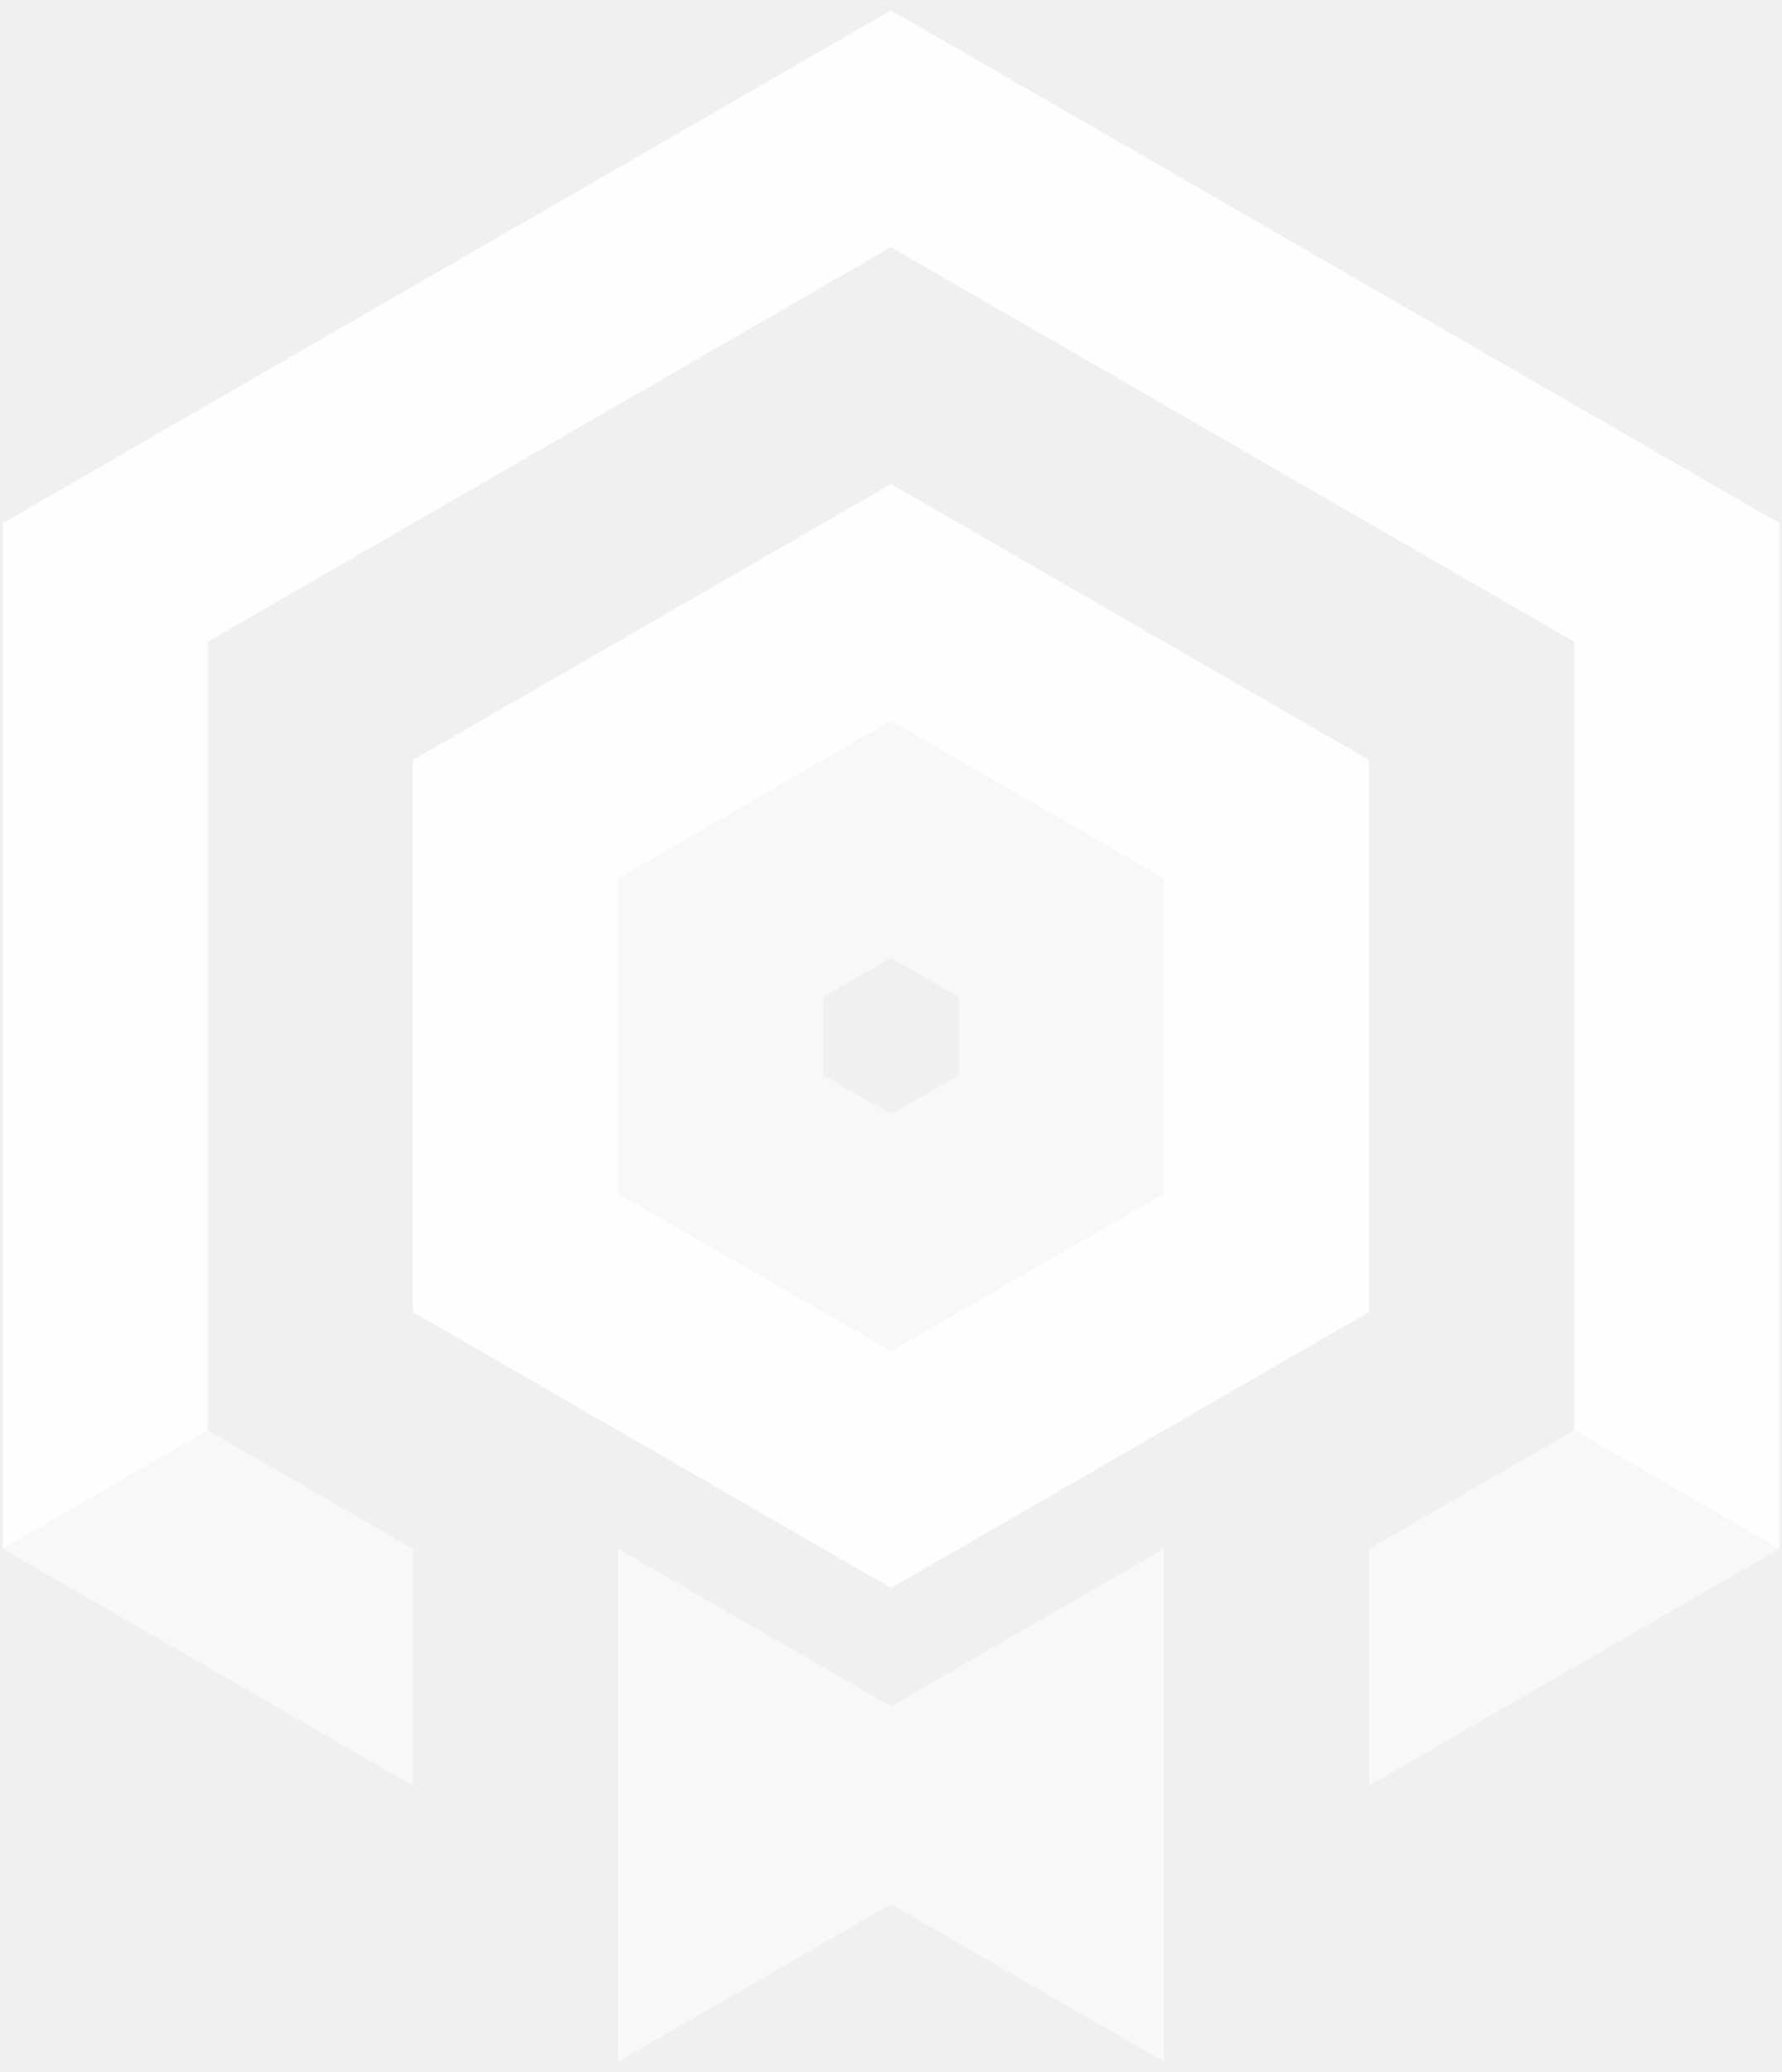
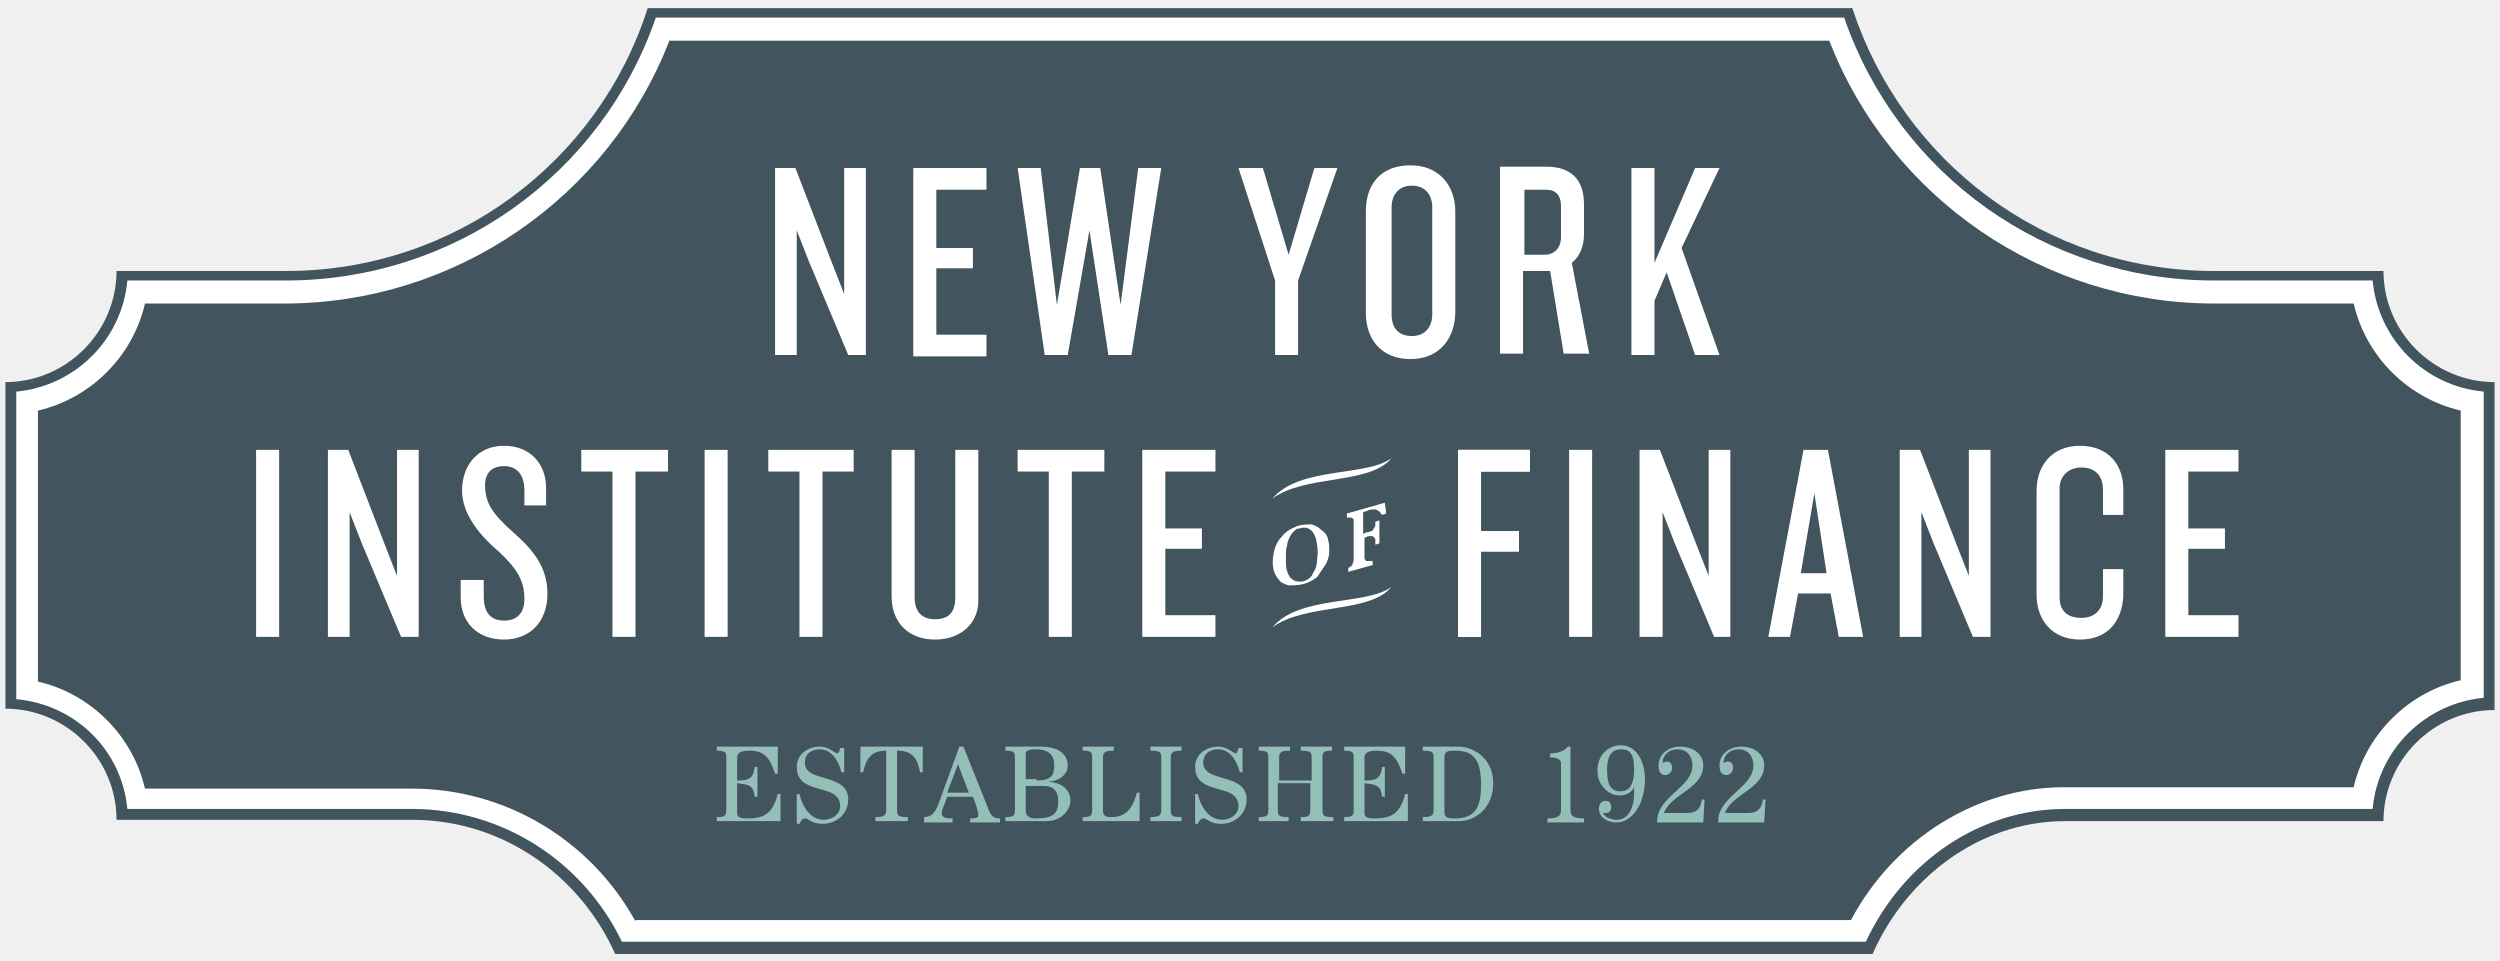
- <svg xmlns="http://www.w3.org/2000/svg" xml:space="preserve" width="86mm" height="100mm" version="1.1" style="shape-rendering:geometricPrecision; text-rendering:geometricPrecision; image-rendering:optimizeQuality; fill-rule:evenodd; clip-rule:evenodd" viewBox="0 0 8600 10000">
-   <defs>
-     <style type="text/css">
-    
-     .fil1 {fill:#FEFEFE}
-     .fil0 {fill:#FEFEFE;fill-opacity:0.502}
-    
-   </style>
-   </defs>
-   <g id="Layer_x0020_1">
-     <g id="_836103984">
-       <polygon class="fil0" points="5617,7475 5617,9950 4300,9190 2983,9950 2983,7475 4300,8235 " />
-       <polygon class="fil1" points="4300,50 13,2525 13,7475 1003,6903 1003,3097 4300,1193 7597,3097 7597,6903 8587,7475 8587,2525 " />
-       <path class="fil0" d="M13 7475l1980 1143 0 -1143 -990 -572 -990 572zm6594 1143l1980 -1143 -990 -572 -990 572 0 1143z" />
-       <path class="fil1" d="M4300 2336l-2307 1332 0 2664 2307 1332 2307 -1332 0 -2664 -2307 -1332zm0 1144l-1317 760 0 1520 1317 760 1317 -760 0 -1520 -1317 -760z" />
-       <path class="fil0" d="M4300 3480l-1317 760 0 1520 1317 760 1317 -760 0 -1520 -1317 -760zm0 1143l-327 188 0 378 327 188 327 -188 0 -378 -327 -188z" />
+ <svg xmlns="http://www.w3.org/2000/svg" version="1.1" id="Layer_1" x="0px" y="0px" viewBox="0 0 184.5 70.9" style="enable-background:new 0 0 184.5 70.9;" xml:space="preserve">
+   <style type="text/css">
+ 	.st0{fill:#42545D;}
+ 	.st1{fill:#FFFFFF;}
+ 	.st2{fill:#94BEB8;}
+ </style>
+   <g>
+     <path class="st0" d="M30.4,60.5H8.6c0-4.5-3.7-8.2-8.2-8.2V28.2c4.5,0,8.2-3.7,8.2-8.2h12.5c12.5,0,23.1-8.1,26.7-19.4h88.9   c3.7,11.3,14.2,19.4,26.7,19.4h12.5c0,4.5,3.7,8.2,8.2,8.2v24.2c-4.5,0-8.2,3.7-8.2,8.2h-23.5c-6.4,0-11.8,4.3-14.2,9.8H45.4   C42.8,64.6,37.1,60.5,30.4,60.5z" />
+     <path class="st1" d="M45.9,69.5c-2.9-6-8.9-9.8-15.5-9.8h-21C9,55.4,5.6,52,1.2,51.6V28.9c4.3-0.4,7.8-3.8,8.2-8.2h11.7   c12.4,0,23.3-7.8,27.3-19.4h87.7c4,11.6,14.9,19.4,27.3,19.4h11.7c0.4,4.3,3.8,7.8,8.2,8.2v22.6c-4.3,0.4-7.8,3.8-8.2,8.2h-22.7   c-6.2,0-11.9,3.8-14.7,9.8H45.9z" />
+     <path class="st0" d="M46.9,68c-3.3-6-9.6-9.8-16.5-9.8H10.7c-0.9-3.9-4-7-7.9-7.9V30.3c3.9-0.9,7-4,7.9-7.9h10.3   c12.6,0,23.9-7.8,28.4-19.4H135c4.5,11.6,15.8,19.4,28.4,19.4h10.3c0.9,3.9,4,7,7.9,7.9v19.9c-3.9,0.9-7,4-7.9,7.9h-21.4   c-6.4,0-12.5,3.8-15.7,9.8H46.9z" />
+     <g>
+       <path class="st1" d="M62.6,26.2l-2.9-6.9L58.8,17v9.2h-1.6V12.4h1.5l2.7,7l0.9,2.3v-9.3h1.6v13.8H62.6z" />
+       <path class="st1" d="M67.4,26.2V12.4h5.4V14h-3.7v4.3h2.7v1.5h-2.7v4.9h3.7v1.6H67.4z" />
+       <path class="st1" d="M83.5,26.2h-1.7L80.4,17l-1.6,9.2h-1.7l-2-13.8h1.7l1.2,10.1l1.7-10.1h1.5l1.5,10.1L84,12.4h1.7L83.5,26.2z" />
+     </g>
+     <path class="st1" d="M95.8,20.7v5.5h-1.7v-5.5l-2.7-8.3h1.8l1.9,6.4l1.9-6.4h1.7L95.8,20.7z" />
+     <path class="st1" d="M104.1,26.5c-2.1,0-3.3-1.4-3.3-3.4v-7.5c0-2,1.1-3.4,3.3-3.4c2.1,0,3.3,1.5,3.3,3.4V23   C107.4,25,106.2,26.5,104.1,26.5z M105.7,15.3c0-0.9-0.5-1.6-1.5-1.6c-1,0-1.5,0.7-1.5,1.6v7.9c0,1,0.5,1.6,1.5,1.6   c1,0,1.5-0.7,1.5-1.6V15.3z" />
+     <polygon class="st1" points="125.1,26.2 123,20.1 122.1,22.2 122.1,26.2 120.4,26.2 120.4,12.4 122.1,12.4 122.1,19.4 125.1,12.4    126.9,12.4 124.1,18.3 126.9,26.2  " />
+     <path class="st1" d="M117.3,26.2l-1.3-6.8c0.6-0.5,0.9-1.2,0.9-2.2v-2.1c0-1.9-1-2.8-2.8-2.8h-3.4v13.8h1.7v-6.1h1.6   c0.1,0,0.2,0,0.4,0l1,6.1H117.3z M114,18.8h-1.5v-4.8h1.6c0.7,0,1.1,0.4,1.1,1.2v2.3C115.2,18.3,114.7,18.8,114,18.8z" />
+     <g>
+       <g>
+         <path class="st1" d="M18.9,47V33.2h1.7V47H18.9z" />
+         <path class="st1" d="M29.6,47l-2.9-6.9l-0.9-2.3V47h-1.6V33.2h1.5l2.7,7l0.9,2.3v-9.3h1.6V47H29.6z" />
+         <path class="st1" d="M37.2,47.2c-2,0-3.2-1.3-3.2-3.1v-1.3h1.7V44c0,1.2,0.5,1.8,1.5,1.8c1,0,1.5-0.6,1.5-1.6     c0-1.3-0.5-2.2-1.9-3.5c-1.3-1.1-2.7-2.7-2.7-4.5c0-1.8,1.1-3.3,3.1-3.3c1.9,0,3.1,1.3,3.1,3.1v1.3h-1.6v-1.1     c0-1.1-0.5-1.8-1.5-1.8c-0.9,0-1.4,0.5-1.4,1.4c0,1.3,0.5,2.1,2.2,3.6c1.6,1.4,2.4,2.7,2.4,4.4C40.4,46.1,38.9,47.2,37.2,47.2z" />
+         <path class="st1" d="M46.9,34.8V47h-1.7V34.8h-2.3v-1.6h6.4v1.6H46.9z" />
+         <path class="st1" d="M52,47V33.2h1.7V47H52z" />
+         <path class="st1" d="M60.7,34.8V47H59V34.8h-2.3v-1.6H63v1.6H60.7z" />
+         <path class="st1" d="M69,47.2c-1.9,0-3.2-1.2-3.2-3.2V33.2h1.7v10.9c0,1,0.5,1.6,1.5,1.6c1,0,1.5-0.5,1.5-1.6V33.2h1.7v10.9     C72.3,46,70.9,47.2,69,47.2z" />
+         <path class="st1" d="M79.1,34.8V47h-1.7V34.8h-2.3v-1.6h6.4v1.6H79.1z" />
+         <path class="st1" d="M84.3,47V33.2h5.4v1.6H86V39h2.7v1.5H86v4.9h3.7V47H84.3z" />
+       </g>
+       <g>
+         <path class="st1" d="M98,39.8c0.1,0.3,0.1,0.6,0.1,0.9c0,0.3-0.1,0.7-0.3,1c-0.2,0.3-0.4,0.6-0.6,0.9c-0.3,0.2-0.6,0.4-1,0.5     c-0.4,0.1-0.8,0.1-1.1,0.1c-0.3-0.1-0.6-0.2-0.7-0.4c-0.2-0.2-0.3-0.4-0.4-0.7c-0.1-0.4-0.1-0.8,0-1.3c0.1-0.5,0.3-0.9,0.6-1.2     c0.3-0.4,0.7-0.6,1.2-0.8c0.4-0.1,0.7-0.1,1-0.1c0.3,0.1,0.5,0.2,0.7,0.4C97.8,39.3,98,39.6,98,39.8z M97.1,39.7     c-0.2-0.6-0.6-0.9-1.2-0.7c-0.2,0-0.3,0.1-0.4,0.2c-0.1,0.1-0.2,0.2-0.3,0.4c-0.1,0.2-0.2,0.4-0.2,0.6c-0.1,0.3-0.1,0.6-0.1,1     c0,0.4,0,0.7,0.1,1c0.2,0.6,0.6,0.8,1.2,0.7c0.3-0.1,0.6-0.3,0.7-0.6c0.2-0.3,0.3-0.6,0.3-1C97.3,40.6,97.2,40.1,97.1,39.7z" />
+         <path class="st1" d="M102.3,37.9L102,38c-0.1-0.1-0.2-0.3-0.3-0.3c-0.1-0.1-0.2-0.1-0.2-0.1c-0.1,0-0.2,0-0.2,0     c-0.1,0-0.2,0-0.4,0.1l-0.3,0.1l0,1.6l0.2-0.1c0.2,0,0.3-0.1,0.4-0.1c0.1,0,0.1-0.1,0.2-0.2c0-0.1,0.1-0.1,0.1-0.2     c0-0.1,0-0.2,0-0.3l0.3-0.1l0,1.7l-0.3,0.1c0-0.2,0-0.3,0-0.4c-0.1-0.2-0.2-0.3-0.6-0.2l-0.2,0.1v1.2c0,0.1,0,0.2,0,0.3     c0,0.1,0.1,0.1,0.1,0.2c0.1,0,0.1,0,0.2,0c0.1,0,0.1,0,0.2,0l0.1,0l0,0.3l-1.8,0.5l0-0.3c0.1,0,0.2-0.1,0.3-0.2     c0-0.1,0.1-0.2,0.1-0.4l0-2.7c0-0.1,0-0.2,0-0.2c0-0.1-0.1-0.2-0.2-0.2c-0.1,0-0.2,0-0.3,0l0-0.3l2.8-0.8L102.3,37.9z" />
+       </g>
+       <g>
+         <path class="st1" d="M109.3,34.7v4.5h2.8v1.5h-2.8V47h-1.7V33.2h5.3v1.6H109.3z" />
+         <path class="st1" d="M115.8,47V33.2h1.7V47H115.8z" />
+         <path class="st1" d="M126.5,47l-2.9-6.9l-0.9-2.3V47H121V33.2h1.5l2.7,7l0.9,2.3v-9.3h1.6V47H126.5z" />
+         <path class="st1" d="M135.7,47l-0.6-3.2h-2.4l-0.6,3.2h-1.6l2.6-13.8h1.8l2.6,13.8H135.7z M133.9,36.4l-1,5.9h1.9L133.9,36.4z" />
+         <path class="st1" d="M145.6,47l-2.9-6.9l-0.9-2.3V47h-1.6V33.2h1.5l2.7,7l0.9,2.3v-9.3h1.6V47H145.6z" />
+         <path class="st1" d="M153.5,47.2c-2.1,0-3.2-1.5-3.2-3.3v-7.7c0-1.8,1.1-3.3,3.2-3.3c2.1,0,3.2,1.4,3.2,3.2V38h-1.5v-1.9     c0-0.9-0.5-1.6-1.6-1.6c-1,0-1.6,0.7-1.6,1.5v8.1c0,0.9,0.5,1.5,1.6,1.5c1,0,1.6-0.6,1.6-1.6v-2h1.5V44     C156.6,45.8,155.6,47.2,153.5,47.2z" />
+         <path class="st1" d="M159.8,47V33.2h5.4v1.6h-3.7V39h2.7v1.5h-2.7v4.9h3.7V47H159.8z" />
+         <path class="st1" d="M109.3,34.7v4.5h2.8v1.5h-2.8V47h-1.7V33.2h5.3v1.6H109.3z" />
+       </g>
+       <path class="st1" d="M93.9,36.8c2-2.4,7-1.6,8.8-3l0,0C101.1,35.8,96.3,35,93.9,36.8L93.9,36.8z" />
+       <path class="st1" d="M93.9,46.3c2-2.4,7-1.6,8.8-3l0,0C101.1,45.3,96.3,44.5,93.9,46.3L93.9,46.3z" />
+     </g>
+     <g>
+       <path class="st2" d="M57.6,60.6h-4.7v-0.3c0.6,0,0.7-0.1,0.7-0.5v-3.9c0-0.4-0.1-0.5-0.7-0.5v-0.3h4.5l0,2h-0.2    c-0.4-1.2-0.8-1.7-1.9-1.7c-0.5,0-0.9,0.1-0.9,0.5v1.7c0.8,0,1.2-0.1,1.3-1l0.2,0v2.2h-0.2c-0.1-0.9-0.5-0.9-1.3-1V60    c0,0.3,0.2,0.4,0.7,0.4c1.1,0,1.9-0.2,2.3-1.8h0.2L57.6,60.6z" />
+       <path class="st2" d="M58.8,58.6h0.2c0.2,0.9,0.8,1.9,1.8,1.9c0.6,0,1.2-0.4,1.2-1c0-1.8-3.2-0.7-3.2-2.9c0-1,0.9-1.5,1.7-1.5    c0.7,0,1.1,0.5,1.3,0.5c0.1,0,0.2-0.3,0.2-0.4h0.3V57h-0.2c-0.2-0.8-0.7-1.7-1.6-1.7c-0.6,0-1.1,0.3-1.1,1c0,1.5,3.2,0.7,3.2,2.7    c0,1.1-0.9,1.8-1.9,1.8c-0.8,0-1-0.4-1.3-0.4c-0.2,0-0.3,0.2-0.4,0.4h-0.2V58.6z" />
+       <path class="st2" d="M67.9,57c-0.2-1-0.5-1.6-1.7-1.6v4.4c0,0.4,0.1,0.5,0.8,0.5v0.3h-2.4v-0.3c0.6,0,0.8-0.1,0.8-0.5v-4.4    c-1.1,0-1.5,0.6-1.7,1.6h-0.2l0-1.9h2.3h2.3l0,1.9H67.9z" />
+       <path class="st2" d="M68.2,60.6v-0.3c0.6,0,0.8-0.4,1-0.8l1.6-4.4h0.3l1.8,4.5c0.2,0.6,0.4,0.8,0.9,0.8v0.3h-2.2v-0.3    c0.6,0,0.6-0.1,0.6-0.3c0-0.2-0.2-0.8-0.4-1.3h-1.9c-0.1,0.4-0.4,0.9-0.4,1.2c0,0.3,0.2,0.4,0.8,0.4v0.3H68.2z M71.5,58.5    l-0.8-2.1l-0.8,2.1H71.5z" />
+       <path class="st2" d="M74.9,55.9c0-0.4-0.1-0.5-0.7-0.5v-0.3h2.6c1.5,0,2,0.7,2,1.4c0,0.7-0.7,1.2-1.6,1.2v0c1.2,0,1.8,0.6,1.8,1.4    c0,0.5-0.5,1.5-1.8,1.5h-3v-0.3c0.6,0,0.7-0.1,0.7-0.5V55.9z M76.5,57.6c1.1,0,1.3-0.4,1.3-1.1c0-0.8-0.4-1.2-1.4-1.2    c-0.7,0-0.7,0.2-0.7,0.4v1.8H76.5z M75.7,57.9v1.9c0,0.4,0.2,0.6,0.8,0.6c1.2,0,1.6-0.4,1.6-1.2c0-0.8-0.3-1.2-1.1-1.2H75.7z" />
+       <path class="st2" d="M84.1,60.6h-4.2v-0.3c0.6,0,0.7-0.1,0.7-0.5v-3.9c0-0.4-0.1-0.5-0.7-0.5v-0.3h2.3v0.3c-0.6,0-0.8,0.1-0.8,0.5    v3.9c0,0.4,0.2,0.5,0.6,0.5c0.7,0,1.5-0.2,1.9-1.8h0.2L84.1,60.6z" />
+       <path class="st2" d="M87.2,55.1v0.3c-0.6,0-0.8,0.1-0.8,0.5v3.9c0,0.4,0.1,0.5,0.8,0.5v0.3h-2.3v-0.3c0.6,0,0.8-0.1,0.8-0.5v-3.9    c0-0.4-0.1-0.5-0.8-0.5v-0.3H87.2z" />
+       <path class="st2" d="M88.2,58.6h0.2c0.2,0.9,0.8,1.9,1.8,1.9c0.6,0,1.2-0.4,1.2-1c0-1.8-3.2-0.7-3.2-2.9c0-1,0.9-1.5,1.7-1.5    c0.7,0,1.1,0.5,1.3,0.5c0.1,0,0.2-0.3,0.2-0.4h0.3V57h-0.2c-0.2-0.8-0.7-1.7-1.6-1.7c-0.6,0-1.1,0.3-1.1,1c0,1.5,3.2,0.7,3.2,2.7    c0,1.1-0.9,1.8-1.9,1.8c-0.8,0-1-0.4-1.3-0.4c-0.2,0-0.3,0.2-0.4,0.4h-0.2V58.6z" />
+       <path class="st2" d="M92.9,60.6v-0.3c0.6,0,0.7-0.1,0.7-0.5v-3.9c0-0.4-0.1-0.5-0.7-0.5v-0.3h2.3v0.3c-0.6,0-0.8,0.1-0.8,0.5v1.7    h2.4v-1.7c0-0.4-0.1-0.5-0.8-0.5v-0.3h2.3v0.3c-0.6,0-0.7,0.1-0.7,0.5v3.9c0,0.4,0.1,0.5,0.8,0.5v0.3H96v-0.3    c0.6,0,0.7-0.1,0.7-0.5v-2h-2.4v2c0,0.4,0.1,0.5,0.8,0.5v0.3H92.9z" />
+       <path class="st2" d="M103.9,60.6h-4.7v-0.3c0.6,0,0.7-0.1,0.7-0.5v-3.9c0-0.4-0.1-0.5-0.7-0.5v-0.3h4.5l0,2h-0.2    c-0.4-1.2-0.8-1.7-1.9-1.7c-0.5,0-0.9,0.1-0.9,0.5v1.7c0.8,0,1.2-0.1,1.3-1l0.2,0v2.2h-0.2c-0.1-0.9-0.5-0.9-1.3-1V60    c0,0.3,0.2,0.4,0.7,0.4c1.1,0,1.9-0.2,2.3-1.8h0.2L103.9,60.6z" />
+       <path class="st2" d="M105,55.1h2.6c1.2,0,2.6,0.9,2.6,2.7c0,1.9-1.4,2.8-2.5,2.8H105v-0.3c0.6,0,0.8-0.1,0.8-0.5v-3.9    c0-0.4-0.1-0.5-0.8-0.5V55.1z M106.6,59.8c0,0.5,0.1,0.6,0.8,0.6c1.6,0,1.9-1,1.9-2.5c0-1.9-0.6-2.5-1.9-2.5    c-0.7,0-0.8,0.1-0.8,0.6V59.8z" />
+       <path class="st2" d="M114.4,55.6c0.6,0,1.1-0.2,1.3-0.5h0.2v4.7c0,0.4,0.2,0.6,1,0.6v0.3h-2.7v-0.3c0.8,0,1-0.2,1-0.6v-3.5    c0-0.2-0.2-0.4-0.8-0.4V55.6z" />
+       <path class="st2" d="M119.6,55c1.3,0,1.8,1.4,1.8,2.5c0,1.9-1,3.2-2.1,3.2c-0.7,0-1.3-0.4-1.3-1c0-0.4,0.2-0.6,0.5-0.6    c0.3,0,0.4,0.2,0.4,0.5c0,0.3-0.2,0.4-0.4,0.4c-0.1,0-0.1,0-0.2,0c0.1,0.3,0.6,0.5,1,0.5c1,0,1.3-1.1,1.3-2c0-0.1,0-0.3,0-0.4h0    c-0.2,0.4-0.6,0.6-1.1,0.6c-0.9,0-1.6-0.9-1.6-1.7C117.8,56,118.5,55,119.6,55z M120.6,56.8c0-1.3-0.4-1.5-1-1.5    c-0.5,0-1,0.3-1,1.5c0,1.3,0.4,1.6,1,1.6C120.1,58.4,120.6,58.1,120.6,56.8z" />
+       <path class="st2" d="M122.3,60.6c0-1.8,2.6-2.5,2.6-4.1c0-0.7-0.4-1.2-1.1-1.2c-0.6,0-1.1,0.4-1.1,1c0.1,0,0.2-0.1,0.3-0.1    c0.2,0,0.4,0.1,0.4,0.5c0,0.2-0.2,0.5-0.5,0.5c-0.3,0-0.5-0.2-0.5-0.7c0-0.9,0.8-1.4,1.6-1.4c0.9,0,1.7,0.5,1.7,1.4    c0,1.7-2.4,2.1-2.9,3.5h1.7c0.7,0,1-0.3,1.1-1h0.2l-0.1,1.7H122.3z" />
+       <path class="st2" d="M126.8,60.6c0-1.8,2.6-2.5,2.6-4.1c0-0.7-0.4-1.2-1.1-1.2c-0.6,0-1.1,0.4-1.1,1c0.1,0,0.2-0.1,0.3-0.1    c0.2,0,0.4,0.1,0.4,0.5c0,0.2-0.2,0.5-0.5,0.5c-0.3,0-0.5-0.2-0.5-0.7c0-0.9,0.8-1.4,1.6-1.4c0.9,0,1.7,0.5,1.7,1.4    c0,1.7-2.4,2.1-2.9,3.5h1.7c0.7,0,1-0.3,1.1-1h0.2l-0.1,1.7H126.8z" />
    </g>
  </g>
</svg>
